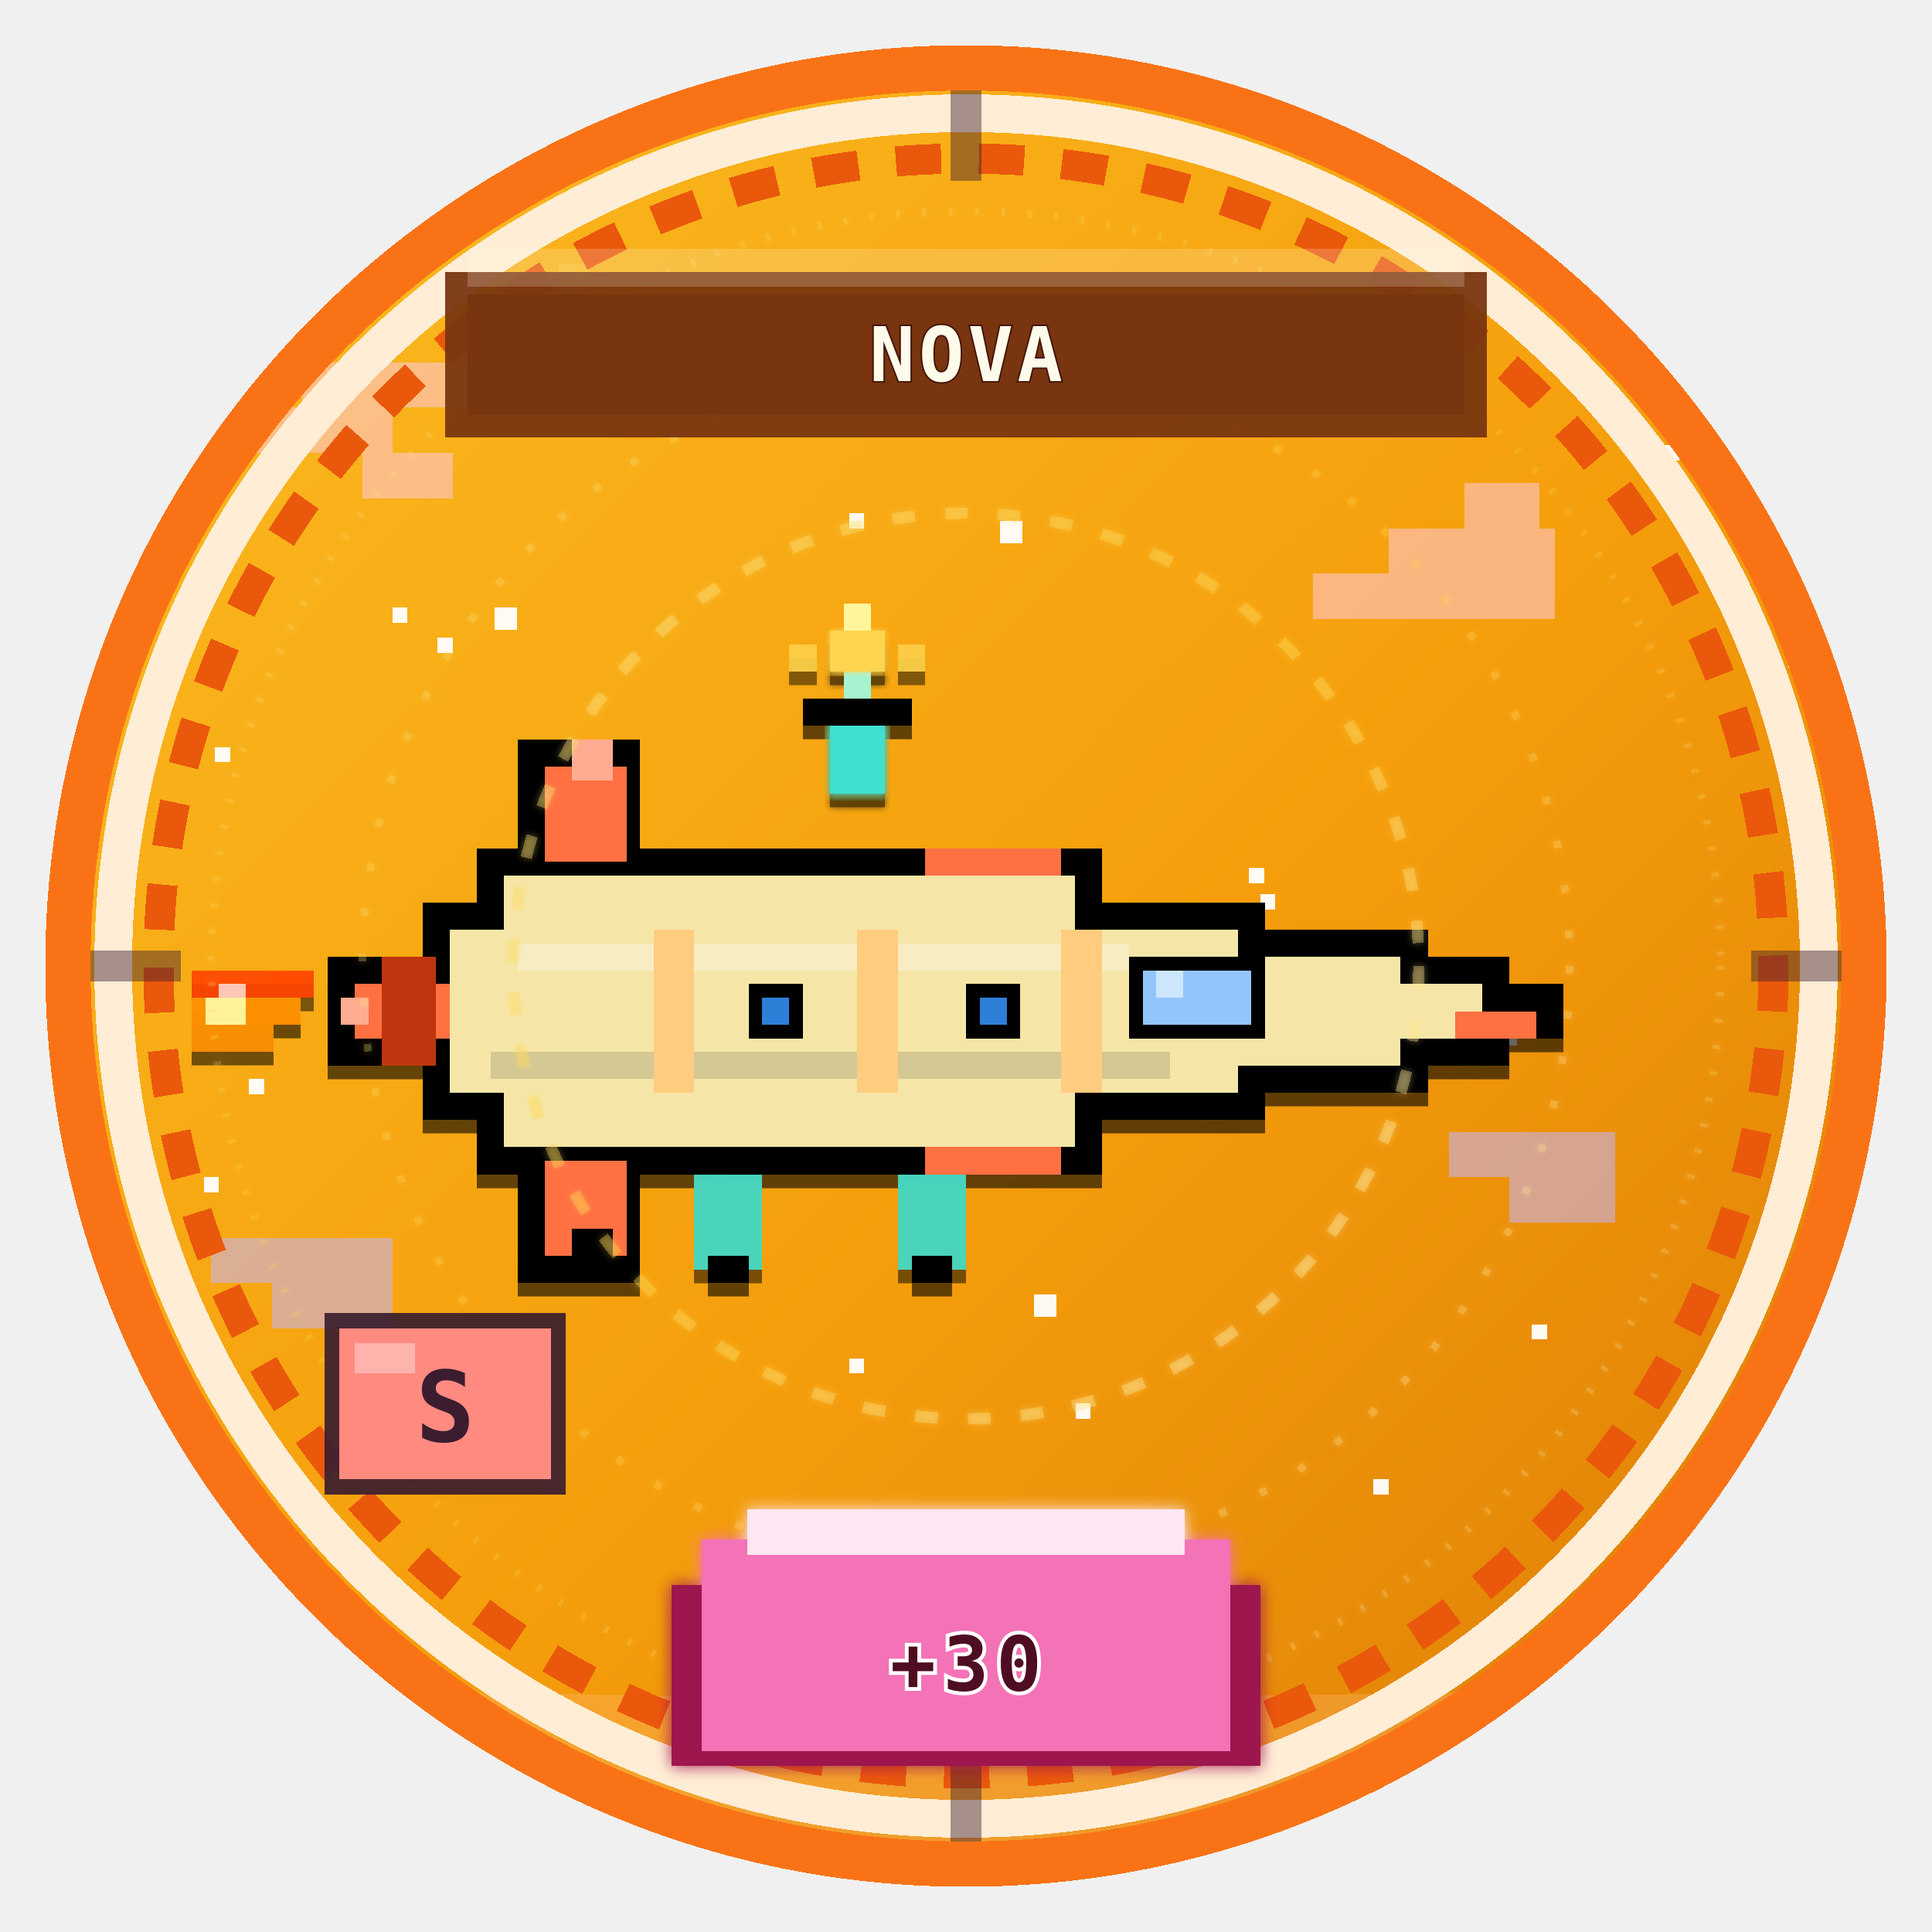
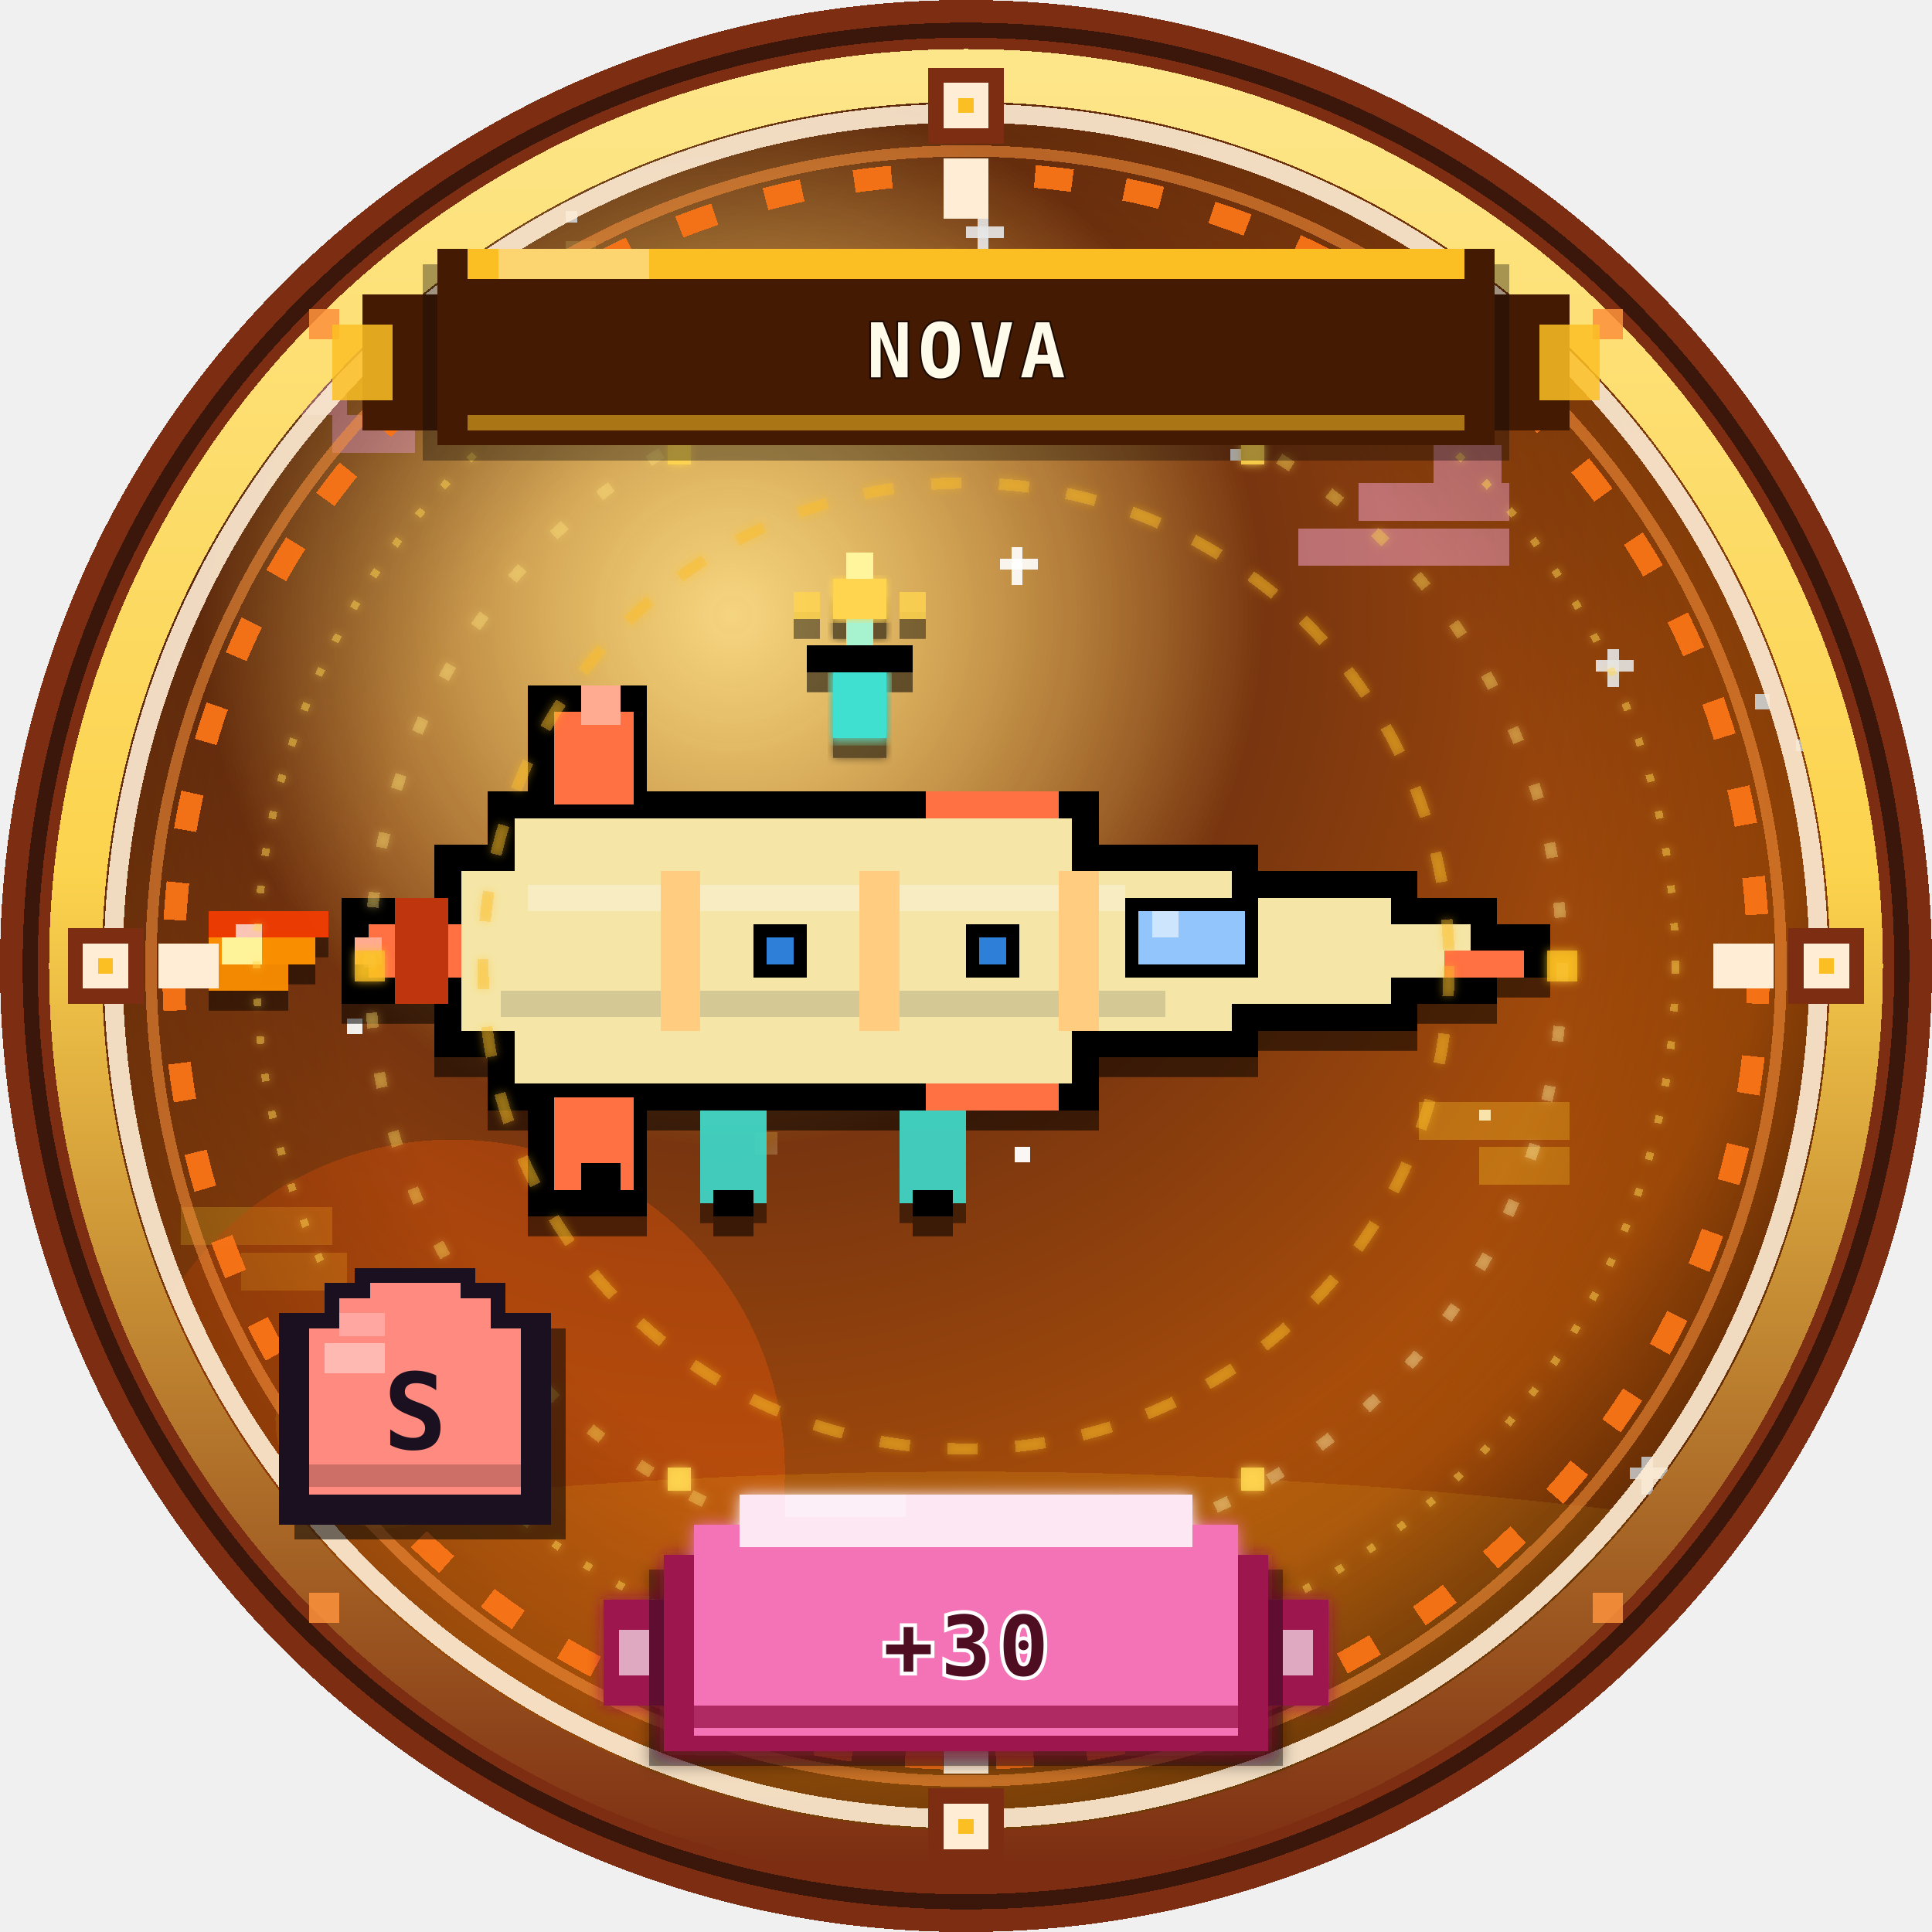
<svg xmlns="http://www.w3.org/2000/svg" viewBox="0 0 512 512" class="w-full h-full" shape-rendering="crispEdges">
  <defs>
-     <linearGradient id="bg_badge_130" x1="0%" y1="0%" x2="100%" y2="100%">
-       <stop offset="0%" stop-color="#fbbf24" />
-       <stop offset="55%" stop-color="#f59e0b" />
-       <stop offset="100%" stop-color="#d97706" />
-     </linearGradient>
+     <radialGradient id="bg_badge_130" cx="38%" cy="32%" r="78%">
+       <stop offset="0%" stop-color="#fbbf24" stop-opacity="0.55" />
+       <stop offset="35%" stop-color="#78350f" />
+       <stop offset="72%" stop-color="#b45309" />
+       <stop offset="100%" stop-color="#451a03" />
+     </radialGradient>
    <linearGradient id="hull_badge_130" x1="0%" y1="0%" x2="100%" y2="0%">
      <stop offset="0%" stop-color="#d4af37" />
      <stop offset="50%" stop-color="#fcf6ba" />
      <stop offset="100%" stop-color="#aa8822" />
    </linearGradient>
    <linearGradient id="frame_badge_130" x1="0%" y1="0%" x2="100%" y2="100%">
      <stop offset="0%" stop-color="#fde68a" />
      <stop offset="50%" stop-color="#fcd34d" />
      <stop offset="100%" stop-color="#fef3c7" />
    </linearGradient>
+     <linearGradient id="rim_badge_130" x1="0%" y1="0%" x2="0%" y2="100%">
+       <stop offset="0%" stop-color="#fde68a" />
+       <stop offset="45%" stop-color="#fcd34d" />
+       <stop offset="100%" stop-color="#7c2d12" />
+     </linearGradient>
+     <radialGradient id="vignette_badge_130" cx="50%" cy="48%" r="55%">
+       <stop offset="55%" stop-color="#000000" stop-opacity="0" />
+       <stop offset="100%" stop-color="#000000" stop-opacity="0.42" />
+     </radialGradient>
    <filter id="shadow_badge_130" x="-50%" y="-50%" width="200%" height="200%">
-       <feDropShadow dx="0" dy="4" stdDeviation="0" flood-color="#000" flood-opacity="0.6" />
+       <feDropShadow dx="0" dy="6" stdDeviation="0" flood-color="#000" flood-opacity="0.55" />
    </filter>
    <filter id="glow_badge_130">
-       <feGaussianBlur stdDeviation="1" result="blur" />
+       <feGaussianBlur stdDeviation="1.2" result="blur" />
      <feComposite in="SourceGraphic" in2="blur" operator="over" />
    </filter>
    <filter id="text_glow_badge_130" x="-50%" y="-50%" width="200%" height="200%">
      <feGaussianBlur stdDeviation="2" result="blur" />
      <feMerge>
        <feMergeNode in="blur" />
        <feMergeNode in="SourceGraphic" />
      </feMerge>
    </filter>
    <clipPath id="clip_badge_130">
-       <circle cx="256" cy="256" r="240" />
+       <circle cx="256" cy="256" r="236" />
    </clipPath>
  </defs>
  <g clip-path="url(#clip_badge_130)">
    <rect width="512" height="512" fill="url(#bg_badge_130)" />
-     <g fill="#ffffff" fill-opacity="0.95" shape-rendering="crispEdges">
-       <rect x="265" y="138" width="6" height="6" />
-       <rect x="398" y="273" width="4" height="4" />
-       <rect x="131" y="161" width="6" height="6" />
-       <rect x="331" y="230" width="4" height="4" />
-       <rect x="66" y="286" width="4" height="4" />
-       <rect x="116" y="169" width="4" height="4" />
-       <rect x="474" y="173" width="4" height="4" />
-       <rect x="406" y="351" width="4" height="4" />
-       <rect x="364" y="392" width="4" height="4" />
-       <rect x="334" y="237" width="4" height="4" />
-       <rect x="274" y="343" width="6" height="6" />
-       <rect x="462" y="86" width="6" height="6" />
-       <rect x="71" y="95" width="4" height="4" />
-       <rect x="57" y="198" width="4" height="4" />
-       <rect x="225" y="360" width="4" height="4" />
-       <rect x="54" y="312" width="4" height="4" />
-       <rect x="104" y="161" width="4" height="4" />
-       <rect x="285" y="372" width="4" height="4" />
-       <rect x="225" y="136" width="4" height="4" />
-       <rect x="441" y="118" width="4" height="4" />
+     <g fill="#ffffff" shape-rendering="crispEdges">
+       <rect x="265" y="148" width="10" height="3" fill-opacity="0.9" />
+       <rect x="268" y="145" width="3" height="10" fill-opacity="0.9" />
+       <rect x="392" y="294" width="3" height="3" fill-opacity="0.95" />
+       <rect x="181" y="429" width="10" height="3" fill-opacity="0.9" />
+       <rect x="184" y="426" width="3" height="10" fill-opacity="0.9" />
+       <rect x="269" y="304" width="4" height="4" fill-opacity="0.95" />
+       <rect x="326" y="119" width="3" height="3" fill-opacity="0.95" />
+       <rect x="465" y="184" width="4" height="4" fill-opacity="0.95" />
+       <rect x="423" y="175" width="10" height="3" fill-opacity="0.9" />
+       <rect x="426" y="172" width="3" height="10" fill-opacity="0.9" />
+       <rect x="476" y="196" width="10" height="3" fill-opacity="0.9" />
+       <rect x="479" y="193" width="3" height="10" fill-opacity="0.9" />
+       <rect x="277" y="255" width="4" height="4" fill-opacity="0.95" />
+       <rect x="449" y="408" width="4" height="4" fill-opacity="0.95" />
+       <rect x="79" y="97" width="3" height="3" fill-opacity="0.95" />
+       <rect x="228" y="77" width="4" height="4" fill-opacity="0.95" />
+       <rect x="215" y="70" width="10" height="3" fill-opacity="0.9" />
+       <rect x="218" y="67" width="3" height="10" fill-opacity="0.9" />
+       <rect x="266" y="109" width="3" height="3" fill-opacity="0.95" />
+       <rect x="284" y="404" width="3" height="3" fill-opacity="0.95" />
+       <rect x="153" y="288" width="4" height="4" fill-opacity="0.85" />
+       <rect x="149" y="292" width="12" height="4" fill-opacity="0.85" />
+       <rect x="153" y="296" width="4" height="4" fill-opacity="0.85" />
+       <rect x="125" y="91" width="4" height="4" fill-opacity="0.95" />
+       <rect x="232" y="281" width="4" height="4" fill-opacity="0.95" />
+       <rect x="92" y="270" width="4" height="4" fill-opacity="0.95" />
+       <rect x="256" y="60" width="10" height="3" fill-opacity="0.9" />
+       <rect x="259" y="57" width="3" height="10" fill-opacity="0.9" />
+       <rect x="173" y="221" width="4" height="4" fill-opacity="0.95" />
+       <rect x="150" y="56" width="3" height="3" fill-opacity="0.95" />
+       <rect x="243" y="107" width="3" height="3" fill-opacity="0.95" />
+       <rect x="108" y="380" width="3" height="3" fill-opacity="0.95" />
+       <rect x="291" y="104" width="3" height="3" fill-opacity="0.95" />
+       <rect x="432" y="389" width="10" height="3" fill-opacity="0.9" />
+       <rect x="435" y="386" width="3" height="10" fill-opacity="0.9" />
+       <rect x="57" y="122" width="10" height="3" fill-opacity="0.9" />
+       <rect x="60" y="119" width="3" height="10" fill-opacity="0.9" />
    </g>
-     <g opacity="0.55" shape-rendering="crispEdges">
-       <g fill="#ffc8dd">
-         <rect x="64" y="108" width="40" height="12" />
-         <rect x="80" y="96" width="48" height="12" />
-         <rect x="96" y="120" width="24" height="12" />
-         <rect x="368" y="140" width="44" height="12" />
-         <rect x="348" y="152" width="64" height="12" />
-         <rect x="388" y="128" width="20" height="12" />
+     <g opacity="0.5" shape-rendering="crispEdges">
+       <g fill="#f9a8d4">
+         <rect x="56" y="100" width="36" height="10" />
+         <rect x="72" y="90" width="44" height="10" />
+         <rect x="88" y="110" width="22" height="10" />
+         <rect x="360" y="128" width="40" height="10" />
+         <rect x="344" y="140" width="56" height="10" />
+         <rect x="380" y="118" width="18" height="10" />
      </g>
-       <g fill="#c4b5fd">
-         <rect x="56" y="328" width="48" height="12" />
-         <rect x="72" y="340" width="32" height="12" />
-         <rect x="384" y="300" width="44" height="12" />
-         <rect x="400" y="312" width="28" height="12" />
+       <g fill="#fbbf24" opacity="0.7">
+         <rect x="48" y="320" width="40" height="10" />
+         <rect x="64" y="332" width="28" height="10" />
+         <rect x="376" y="292" width="40" height="10" />
+         <rect x="392" y="304" width="24" height="10" />
      </g>
-       <g fill="url(#frame_badge_130)" opacity="0.4">
-         <rect x="148" y="70" width="8" height="8" />
-         <rect x="356" y="88" width="8" height="8" />
-         <rect x="112" y="268" width="8" height="8" />
-         <rect x="300" y="240" width="8" height="8" />
+       <g fill="url(#frame_badge_130)" opacity="0.45">
+         <rect x="150" y="64" width="8" height="8" />
+         <rect x="348" y="84" width="8" height="8" />
+         <rect x="120" y="250" width="8" height="8" />
+         <rect x="300" y="230" width="8" height="8" />
+         <rect x="200" y="300" width="6" height="6" />
      </g>
    </g>
-     <path d="M-100 438 Q256 462 612 438 V512 H-100 Z" fill="#fdba74" fill-opacity="0.32" />
-   </g>
-   <g transform="translate(256, 268) scale(0.9)" filter="url(#shadow_badge_130)">
+     <circle cx="120" cy="390" r="88" fill="#ea580c" fill-opacity="0.35" />
+     <circle cx="102" cy="376" r="29" fill="#fbbf24" fill-opacity="0.18" />
+     <path d="M-40 420 Q256 360 552 420 V520 H-40 Z" fill="#fbbf24" fill-opacity="0.16" />
+     <rect width="512" height="512" fill="url(#vignette_badge_130)" />
+   </g>
+   <g transform="translate(256, 252) scale(0.88)" filter="url(#shadow_badge_130)">
    <g transform="translate(8, 0)" shape-rendering="crispEdges">
      <rect x="-168" y="-32" width="248" height="64" fill="#050505" />
      <rect x="-152" y="-48" width="184" height="16" fill="#050505" />
      <rect x="-152" y="32" width="184" height="16" fill="#050505" />
      <rect x="80" y="-24" width="48" height="48" fill="#050505" />
      <rect x="120" y="-16" width="32" height="32" fill="#050505" />
      <rect x="144" y="-8" width="24" height="16" fill="#050505" />
      <rect x="-196" y="-16" width="32" height="32" fill="#050505" />
      <rect x="-140" y="-80" width="36" height="36" fill="#050505" />
      <rect x="-140" y="44" width="36" height="36" fill="#050505" />
      <rect x="-160" y="-24" width="232" height="48" fill="#f5e6a8" />
      <rect x="-144" y="-40" width="168" height="16" fill="#f5e6a8" />
      <rect x="-144" y="24" width="168" height="16" fill="#f5e6a8" />
      <rect x="72" y="-16" width="48" height="32" fill="#f5e6a8" />
      <rect x="112" y="-8" width="32" height="16" fill="#f5e6a8" />
      <rect x="136" y="0" width="24" height="8" fill="#ff7043" />
      <rect x="-140" y="-20" width="180" height="8" fill="#ffffff" opacity="0.3" />
      <rect x="-148" y="12" width="200" height="8" fill="#1a1a22" opacity="0.15" />
      <rect x="-100" y="-24" width="12" height="48" fill="#ffcc80" />
      <rect x="-40" y="-24" width="12" height="48" fill="#ffcc80" />
      <rect x="20" y="-24" width="12" height="48" fill="#ffcc80" />
      <rect x="-132" y="-72" width="24" height="28" fill="#ff7043" />
      <rect x="-124" y="-80" width="12" height="12" fill="#ffab91" />
      <rect x="-132" y="44" width="24" height="28" fill="#ff7043" />
      <rect x="-124" y="64" width="12" height="12" fill="#050505" />
      <rect x="-20" y="-48" width="40" height="8" fill="#ff7043" />
      <rect x="-20" y="40" width="40" height="8" fill="#ff7043" />
      <rect x="-188" y="-8" width="28" height="16" fill="#ff7043" />
      <rect x="-180" y="-16" width="16" height="32" fill="#bf360c" />
      <rect x="-192" y="-4" width="8" height="8" fill="#ffab91" />
      <rect x="40" y="-16" width="40" height="24" fill="#050505" />
      <rect x="44" y="-12" width="32" height="16" fill="#93c5fd" />
      <rect x="48" y="-12" width="8" height="8" fill="#e0f2fe" opacity="0.75" />
      <rect x="-72" y="-8" width="16" height="16" fill="#050505" />
      <rect x="-68" y="-4" width="8" height="8" fill="#2f7fd8" />
      <rect x="-8" y="-8" width="16" height="16" fill="#050505" />
      <rect x="-4" y="-4" width="8" height="8" fill="#2f7fd8" />
      <rect x="-236" y="-12" width="36" height="8" fill="#ff3d00" opacity="0.85" />
      <rect x="-236" y="-4" width="32" height="8" fill="#ff9100" opacity="0.95" />
      <rect x="-236" y="4" width="24" height="8" fill="#ff9100" opacity="0.9" />
      <rect x="-232" y="-4" width="12" height="8" fill="#fff59d" opacity="0.98" />
      <rect x="-228" y="-8" width="8" height="4" fill="#ffffff" opacity="0.7" />
      <rect x="-48" y="-84" width="16" height="20" fill="#40e0d0" filter="url(#glow_badge_130)" />
      <rect x="-56" y="-92" width="32" height="8" fill="#050505" />
      <rect x="-44" y="-100" width="8" height="8" fill="#a7f3d0" />
      <rect x="-88" y="48" width="20" height="28" fill="#40e0d0" opacity="0.85" />
      <rect x="-28" y="48" width="20" height="28" fill="#40e0d0" opacity="0.85" />
      <rect x="-84" y="72" width="12" height="8" fill="#050505" />
      <rect x="-24" y="72" width="12" height="8" fill="#050505" />
      <rect x="-48" y="-112" width="16" height="12" fill="#ffd54f" filter="url(#glow_badge_130)" />
      <rect x="-44" y="-120" width="8" height="8" fill="#fff59d" />
      <rect x="-60" y="-108" width="8" height="8" fill="#ffd54f" opacity="0.8" />
      <rect x="-28" y="-108" width="8" height="8" fill="#ffd54f" opacity="0.8" />
    </g>
  </g>
-   <g filter="url(#glow_badge_130)">
-     <circle cx="256" cy="256" r="120" fill="none" stroke="url(#frame_badge_130)" stroke-width="3" opacity="0.35" stroke-dasharray="6 8" />
-     <circle cx="256" cy="256" r="160" fill="none" stroke="url(#frame_badge_130)" stroke-width="2" opacity="0.25" stroke-dasharray="2 10" />
-     <circle cx="256" cy="256" r="200" fill="none" stroke="url(#frame_badge_130)" stroke-width="2" opacity="0.2" stroke-dasharray="1 6" />
-   </g>
-   <g shape-rendering="crispEdges">
-     <circle cx="256" cy="256" r="238" fill="none" stroke="#f97316" stroke-width="12" />
-     <circle cx="256" cy="256" r="226" fill="none" stroke="#ffedd5" stroke-width="10" />
-     <circle cx="256" cy="256" r="214" fill="none" stroke="#ea580c" stroke-width="8" stroke-dasharray="12 10" />
-     <path d="M256 24 V48 M488 256 H464 M256 488 V464 M24 256 H48" stroke="#3b1d2f" stroke-width="8" opacity="0.45" />
+   <g filter="url(#glow_badge_130)" id="upgrade_badge_130">
+     <circle cx="256" cy="256" r="128" fill="none" stroke="#fbbf24" stroke-width="3" opacity="0.4" stroke-dasharray="8 10" />
+     <circle cx="256" cy="256" r="158" fill="none" stroke="url(#frame_badge_130)" stroke-width="3" opacity="0.35" stroke-dasharray="4 12" />
+     <rect x="252" y="94" width="8" height="8" fill="#fbbf24" opacity="0.75" />
+     <rect x="410" y="252" width="8" height="8" fill="#fbbf24" opacity="0.75" />
+     <rect x="252" y="410" width="8" height="8" fill="#fbbf24" opacity="0.75" />
+     <rect x="94" y="252" width="8" height="8" fill="#fbbf24" opacity="0.75" />
+     <circle cx="256" cy="256" r="188" fill="none" stroke="#ffd54f" stroke-width="2" opacity="0.45" stroke-dasharray="2 8" />
+     <rect x="177" y="117" width="6" height="6" fill="#ffd54f" opacity="0.85" />
+     <rect x="329" y="117" width="6" height="6" fill="#ffd54f" opacity="0.85" />
+     <rect x="177" y="389" width="6" height="6" fill="#ffd54f" opacity="0.85" />
+     <rect x="329" y="389" width="6" height="6" fill="#ffd54f" opacity="0.85" />
+   </g>
+   <g shape-rendering="crispEdges" id="frame_badge_130_chrome">
+     <circle cx="256" cy="256" r="248" fill="none" stroke="#7c2d12" stroke-width="16" />
+     <circle cx="256" cy="256" r="248" fill="none" stroke="#050505" stroke-width="4" opacity="0.55" />
+     <circle cx="256" cy="256" r="236" fill="none" stroke="url(#rim_badge_130)" stroke-width="14" />
+     <circle cx="256" cy="256" r="226" fill="none" stroke="#ffedd5" stroke-width="5" opacity="0.9" />
+     <circle cx="256" cy="256" r="216" fill="none" stroke="#fb923c" stroke-width="3" opacity="0.55" />
+     <circle cx="256" cy="256" r="210" fill="none" stroke="#f97316" stroke-width="6" stroke-dasharray="10 14" opacity="0.95" />
+     <rect x="250" y="42" width="12" height="16" fill="#ffedd5" />
+     <rect x="250" y="454" width="12" height="16" fill="#ffedd5" />
+     <rect x="42" y="250" width="16" height="12" fill="#ffedd5" />
+     <rect x="454" y="250" width="16" height="12" fill="#ffedd5" />
+     <rect x="246" y="18" width="20" height="20" fill="#7c2d12" />
+     <rect x="250" y="22" width="12" height="12" fill="#ffedd5" />
+     <rect x="254" y="26" width="4" height="4" fill="#fbbf24" />
+     <rect x="474" y="246" width="20" height="20" fill="#7c2d12" />
+     <rect x="478" y="250" width="12" height="12" fill="#ffedd5" />
+     <rect x="482" y="254" width="4" height="4" fill="#fbbf24" />
+     <rect x="246" y="474" width="20" height="20" fill="#7c2d12" />
+     <rect x="250" y="478" width="12" height="12" fill="#ffedd5" />
+     <rect x="254" y="482" width="4" height="4" fill="#fbbf24" />
+     <rect x="18" y="246" width="20" height="20" fill="#7c2d12" />
+     <rect x="22" y="250" width="12" height="12" fill="#ffedd5" />
+     <rect x="26" y="254" width="4" height="4" fill="#fbbf24" />
+     <rect x="82" y="82" width="8" height="8" fill="#fb923c" opacity="0.85" />
+     <rect x="422" y="82" width="8" height="8" fill="#fb923c" opacity="0.85" />
+     <rect x="82" y="422" width="8" height="8" fill="#fb923c" opacity="0.85" />
+     <rect x="422" y="422" width="8" height="8" fill="#fb923c" opacity="0.85" />
  </g>
  <g shape-rendering="crispEdges" id="name_badge_130">
-     <rect x="118" y="72" width="276" height="44" fill="#78350f" opacity="0.94" />
-     <rect x="124" y="66" width="264" height="10" fill="#fffbeb" opacity="0.2" />
-     <rect x="124" y="78" width="264" height="32" fill="#78350f" />
-     <text x="256" y="101" font-family="Galmuri11, monospace" font-size="20" font-weight="bold" fill="#fffbeb" stroke="#431407" stroke-width="0.8" paint-order="stroke" text-anchor="middle" letter-spacing="1">NOVA</text>
+     <rect x="96" y="78" width="20" height="36" fill="#451a03" />
+     <rect x="396" y="78" width="20" height="36" fill="#451a03" />
+     <rect x="88" y="86" width="16" height="20" fill="#fbbf24" opacity="0.85" />
+     <rect x="408" y="86" width="16" height="20" fill="#fbbf24" opacity="0.85" />
+     <rect x="112" y="70" width="288" height="52" fill="#050505" opacity="0.35" />
+     <rect x="116" y="66" width="280" height="52" fill="#451a03" />
+     <rect x="124" y="74" width="264" height="36" fill="#451a03" />
+     <rect x="124" y="66" width="264" height="8" fill="#fbbf24" />
+     <rect x="132" y="66" width="40" height="8" fill="#ffffff" opacity="0.35" />
+     <rect x="124" y="110" width="264" height="4" fill="#fbbf24" opacity="0.55" />
+     <text x="256" y="100" font-family="Galmuri11, monospace" font-size="20" font-weight="bold" fill="#fffbeb" stroke="#1c0a00" stroke-width="0.9" paint-order="stroke" text-anchor="middle" letter-spacing="1.5">NOVA</text>
  </g>
  <g shape-rendering="crispEdges" id="grade_badge_130">
-     <rect x="86" y="348" width="64" height="48" fill="#3b1d2f" opacity="0.92" />
-     <rect x="90" y="352" width="56" height="40" fill="#ff8a80" />
-     <rect x="94" y="356" width="16" height="8" fill="#ffffff" opacity="0.35" />
-     <text x="118" y="382" font-family="Galmuri11, monospace" font-size="26" font-weight="bold" fill="#3b1d2f" text-anchor="middle">S</text>
+     <rect x="78" y="352" width="72" height="56" fill="#050505" opacity="0.55" />
+     <rect x="74" y="348" width="72" height="56" fill="#1a1020" />
+     <rect x="86" y="340" width="48" height="12" fill="#1a1020" />
+     <rect x="94" y="336" width="32" height="8" fill="#1a1020" />
+     <rect x="82" y="352" width="56" height="44" fill="#ff8a80" />
+     <rect x="90" y="344" width="40" height="12" fill="#ff8a80" />
+     <rect x="98" y="340" width="24" height="8" fill="#ff8a80" />
+     <rect x="86" y="356" width="16" height="8" fill="#ffffff" opacity="0.4" />
+     <rect x="90" y="348" width="12" height="6" fill="#ffffff" opacity="0.25" />
+     <rect x="82" y="388" width="56" height="6" fill="#050505" opacity="0.2" />
+     <text x="110" y="384" font-family="Galmuri11, monospace" font-size="28" font-weight="bold" fill="#1a1020" text-anchor="middle">S</text>
  </g>
  <g shape-rendering="crispEdges" id="enhance_badge_130" filter="url(#text_glow_badge_130)">
-     <rect x="178" y="420" width="156" height="48" fill="#9d174d" />
-     <rect x="186" y="408" width="140" height="56" fill="#f472b6" />
-     <rect x="198" y="400" width="116" height="12" fill="#fce7f3" />
-     <text x="256" y="448" font-family="Galmuri11, monospace" font-size="20" font-weight="bold" fill="#500724" stroke="#ffffff" stroke-width="2" paint-order="stroke" text-anchor="middle" letter-spacing="2">+30</text>
+     <rect x="160" y="424" width="16" height="28" fill="#9d174d" />
+     <rect x="336" y="424" width="16" height="28" fill="#9d174d" />
+     <rect x="164" y="432" width="8" height="12" fill="#fce7f3" opacity="0.7" />
+     <rect x="340" y="432" width="8" height="12" fill="#fce7f3" opacity="0.7" />
+     <rect x="172" y="416" width="168" height="52" fill="#050505" opacity="0.4" />
+     <rect x="176" y="412" width="160" height="52" fill="#9d174d" />
+     <rect x="184" y="404" width="144" height="56" fill="#f472b6" />
+     <rect x="196" y="396" width="120" height="14" fill="#fce7f3" />
+     <rect x="208" y="396" width="32" height="6" fill="#ffffff" opacity="0.35" />
+     <rect x="184" y="452" width="144" height="6" fill="#9d174d" opacity="0.8" />
+     <text x="256" y="444" font-family="Galmuri11, monospace" font-size="22" font-weight="bold" fill="#500724" stroke="#ffffff" stroke-width="2" paint-order="stroke" text-anchor="middle" letter-spacing="2">+30</text>
  </g>
</svg>
